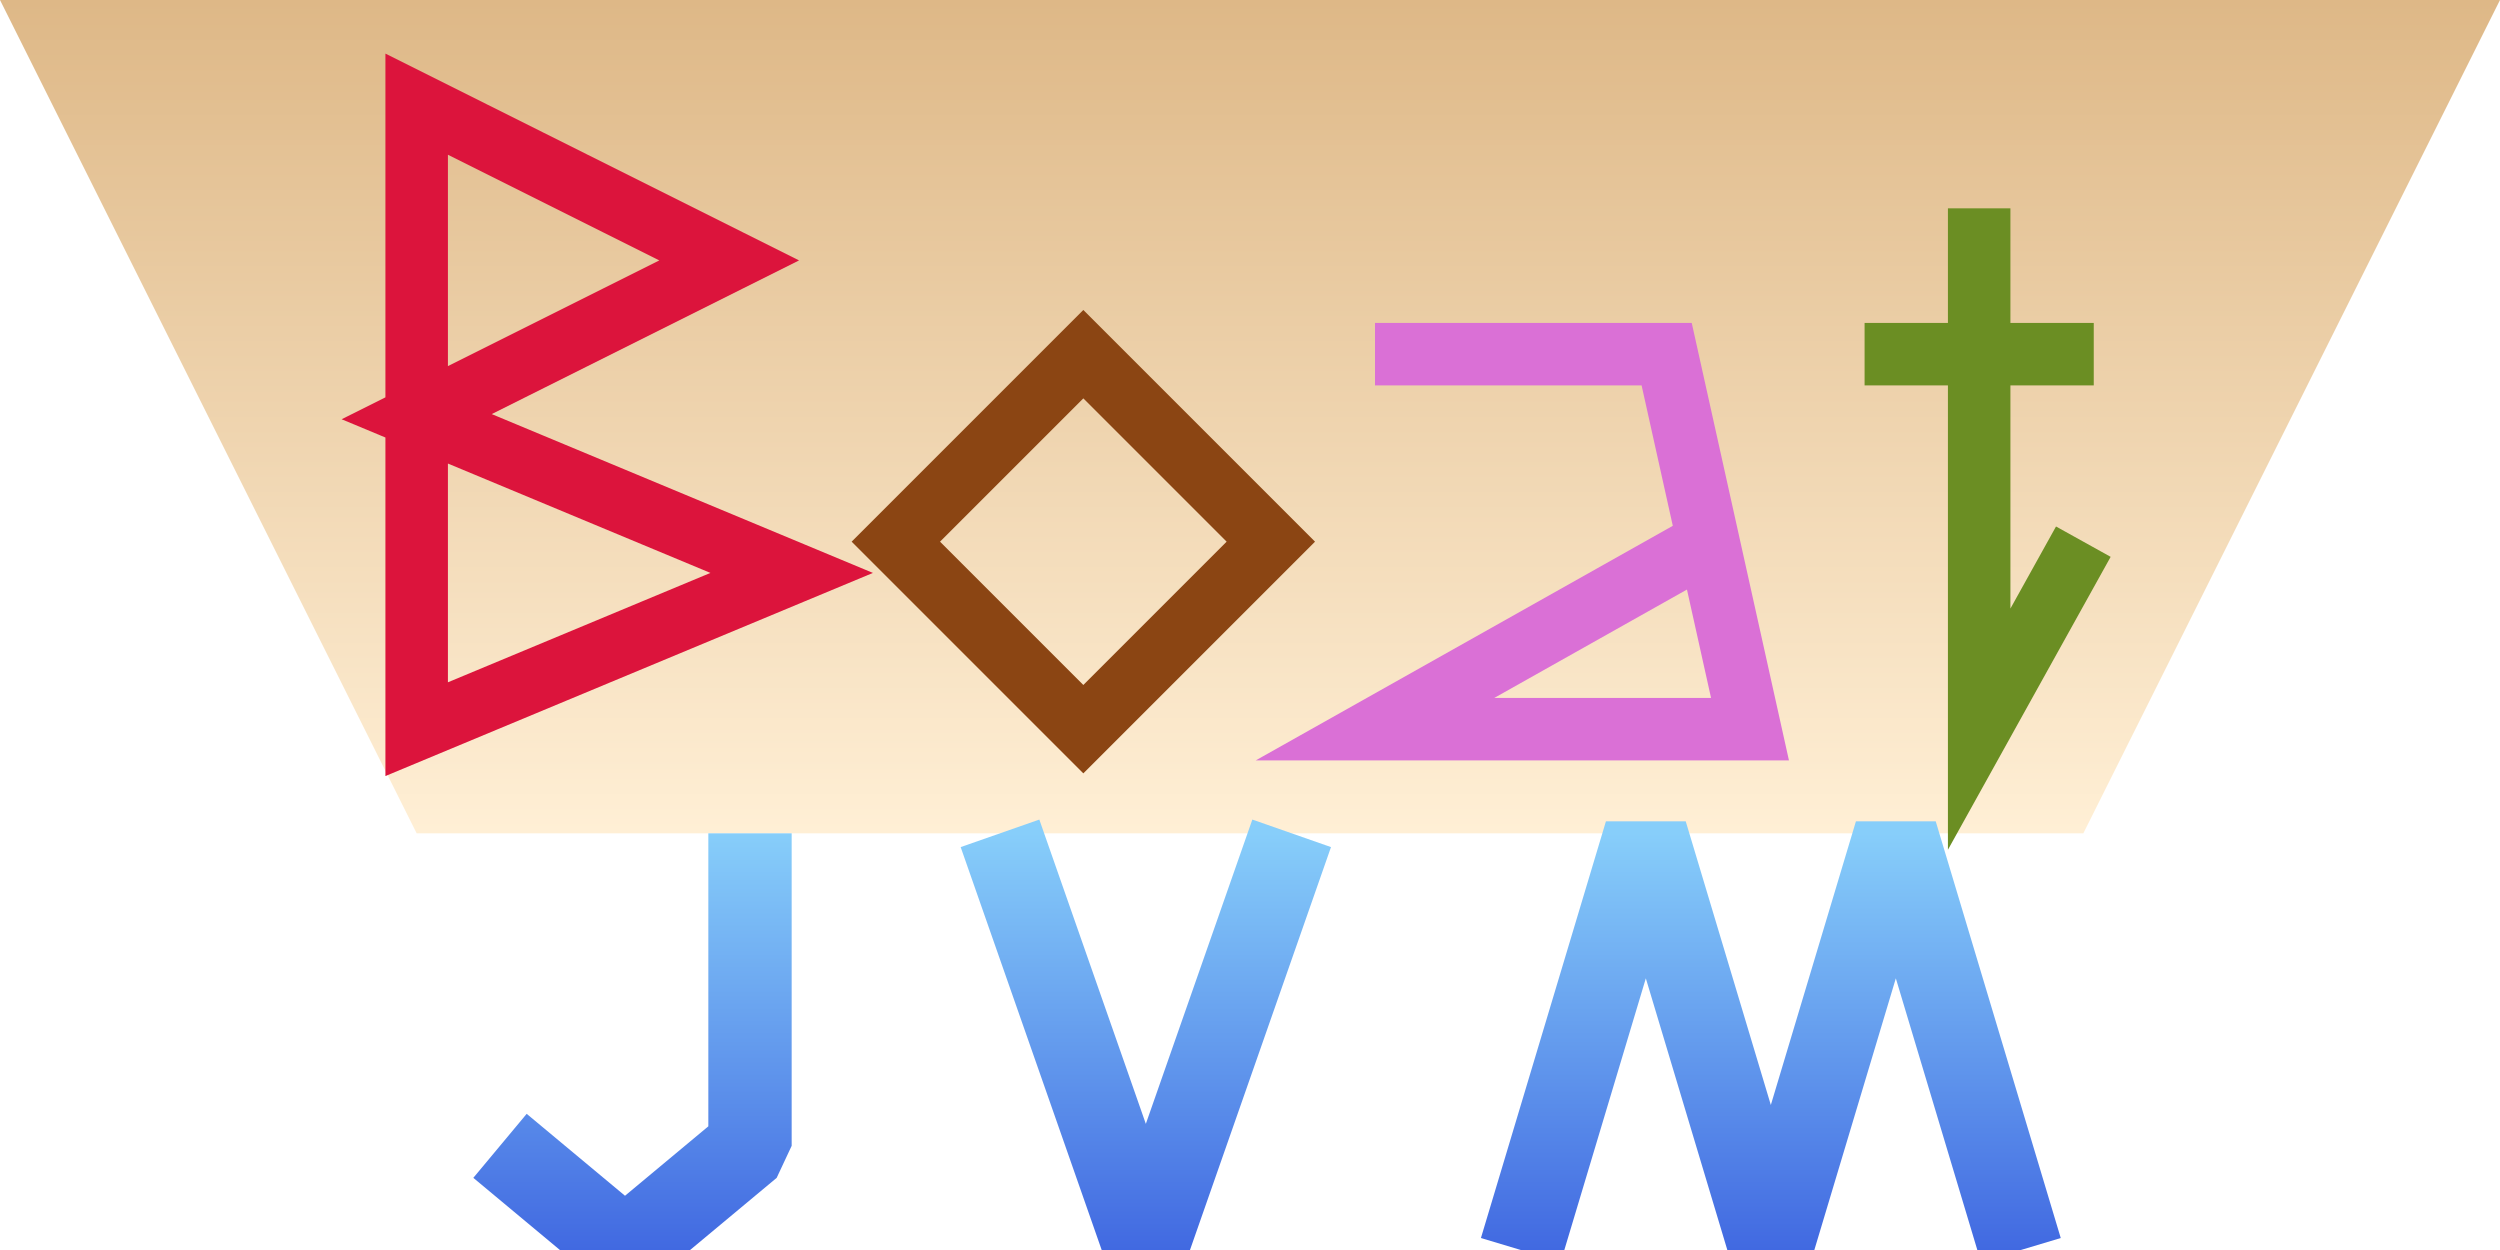
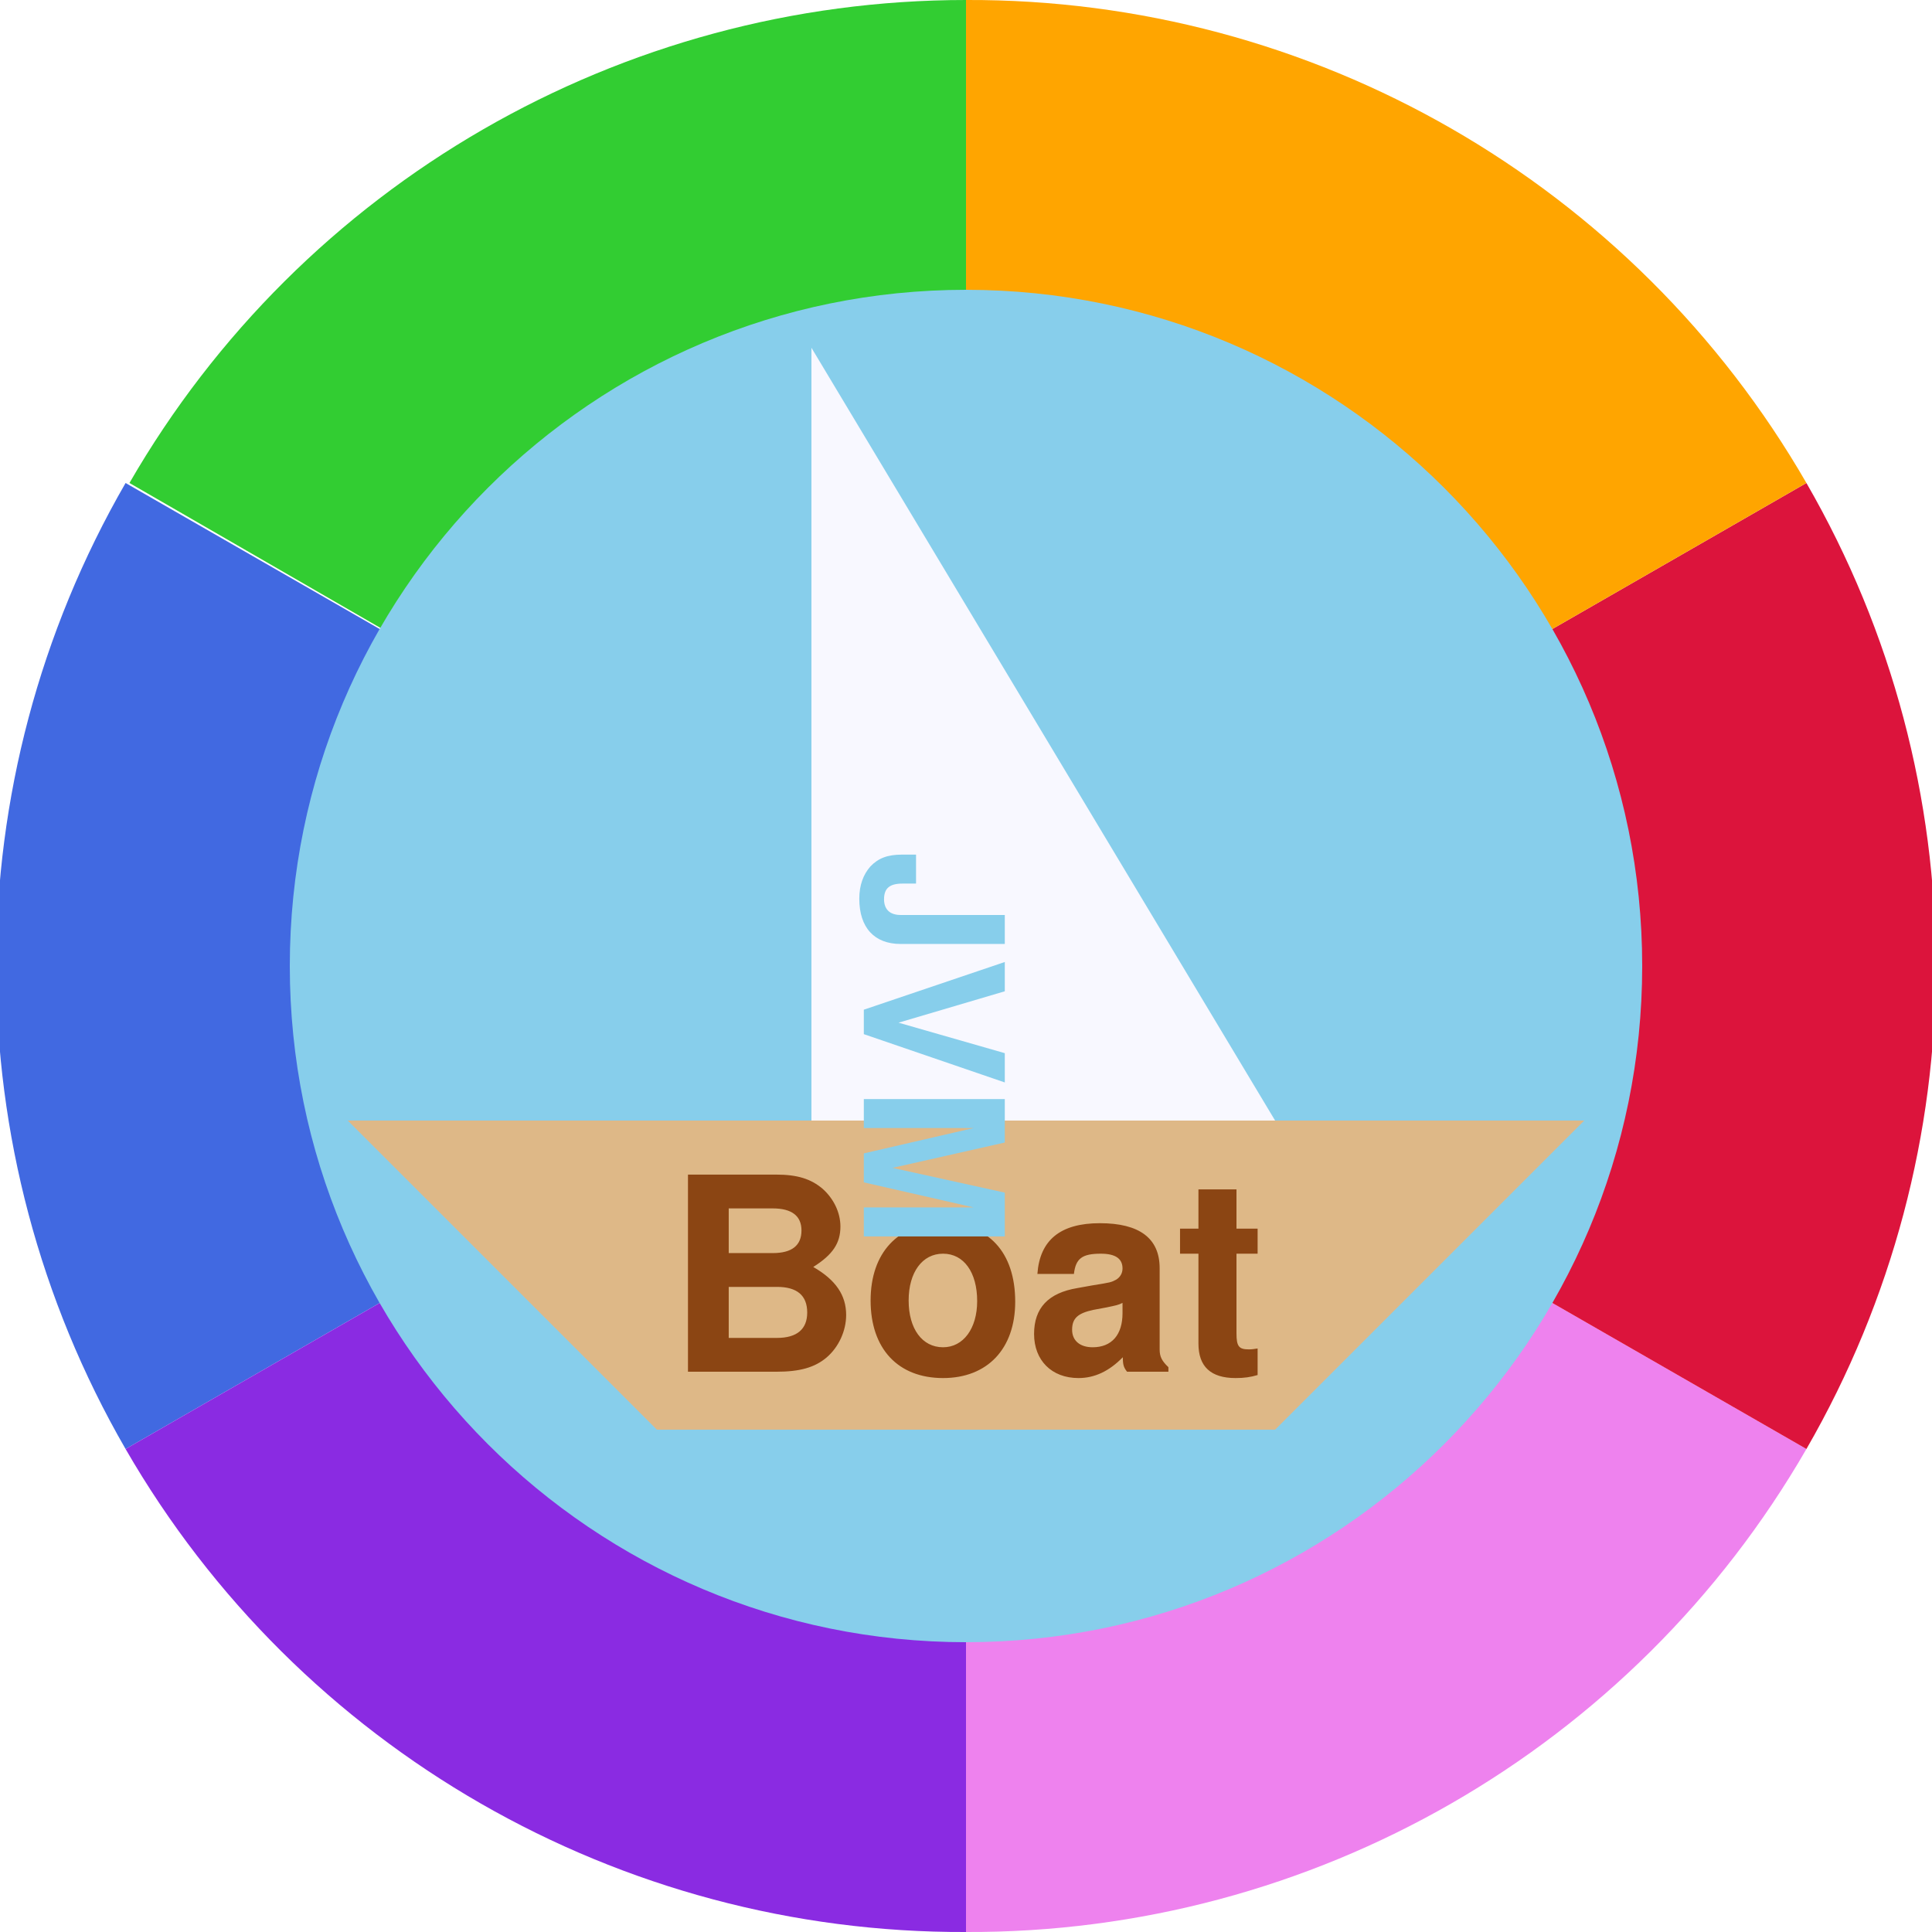
- <svg xmlns="http://www.w3.org/2000/svg" width="120" height="60">
-   <g>
-     <g id="group-boat" fill="url(#color-boat)">
-       <path id="element-boat" d="M0,0 l120,0 l-20,40 l-80,0 z" />
-       <g id="group-boat-chars" stroke-width="3" stroke-miterlimit="100" fill="none">
-         <path id="element-B" d="M29,35 m-9,-30 l15,7.5 l-15,7.5 l18,7.5 l-18,7.5 z" stroke="Crimson" />
-         <path id="element-o" d="M52,35 m-9,-9 l9,-9 l9,9 l-9,9 z" stroke="SaddleBrown" />
-         <path id="element-a" d="M75,35 m-9,-18 l14,0 l4,18 l-18,0 l16,-9" stroke="Orchid" />
-         <path id="element-t" d="M94.5,35 m-5,-18 l11,0 m-5.5,-7 l0,25 l5,-9" stroke="OliveDrab" />
-       </g>
-     </g>
-     <g id="group-jvm" stroke="url(#color-sea)" stroke-width="4" stroke-miterlimit="0" fill="none">
-       <path id="element-J" d="M30,60 m6,-20 l0,15 l-6,5 l-6,-5" />
-       <path id="element-V" d="M55,60 m-7,-20 l7,20 l7,-20" />
-       <path id="element-M" d="M85,60 m-12,0 l6,-20 l6,20 l6,-20 l6,20" />
-     </g>
+ <svg xmlns="http://www.w3.org/2000/svg" width="100" height="100">
+   <g id="group-color" stroke="none" stroke-width="none">
+     <path id="element-color-1" d="M50,50 m0,-50 a50,50,1,0,0,-43.3,25 L50,50 z" fill="LimeGreen" />
+     <path id="element-color-2" d="M50,50 m-43.5,-25 a50,50,1,0,0,0,50 L50,50 z" fill="RoyalBlue" />
+     <path id="element-color-3" d="M50,50 m-43.5,25 a50,50,1,0,0,43.5,25 L50,50 z" fill="BlueViolet" />
+     <path id="element-color-4" d="M50,50 m0,50 a50,50,1,0,0,43.5,-25 L50,50 z" fill="Violet" />
+     <path id="element-color-5" d="M50,50 m43.5,25 a50,50,1,0,0,0,-50 L50,50 z" fill="Crimson" />
+     <path id="element-color-6" d="M50,50 m43.5,-25 a50,50,1,0,0,-43.5,-25 L50,50 z" fill="Orange" />
+     <circle cx="50" cy="50" r="35" fill="SkyBlue" />
+     <path id="element-boat" d="M50,50 m-32,8 l64,0 l-16,16 l-32,0 z" fill="BurlyWood" />
+     <path id="element-sail" d="M50,50 m-8,-32 l24,40 l-24,0 z" fill="GhostWhite" />
  </g>
-   <defs>
-     <linearGradient id="color-boat" x1="0%" y1="0%" x2="0%" y2="100%">
-       <stop offset="0%" stop-color="BurlyWood" />
-       <stop offset="100%" stop-color="PapayaWhip" />
-     </linearGradient>
-   </defs>
-   <defs>
-     <linearGradient id="color-sea" x1="0%" y1="0%" x2="0%" y2="100%">
-       <stop offset="0%" stop-color="LightSkyBlue" />
-       <stop offset="100%" stop-color="RoyalBlue" />
-     </linearGradient>
-   </defs>
+   <g id="group-text" font-family="Helvetica, Arial, sans-serif" font-weight="bold">
+     <text id="element-boat" x="50" y="71" text-anchor="middle" font-size="14" fill="SaddleBrown">
+       Boat
+     </text>
+     <text id="element-jvm" x="47" y="54" text-anchor="end" font-size="10" writing-mode="tb" fill="SkyBlue">
+       JVM
+     </text>
+   </g>
</svg>
